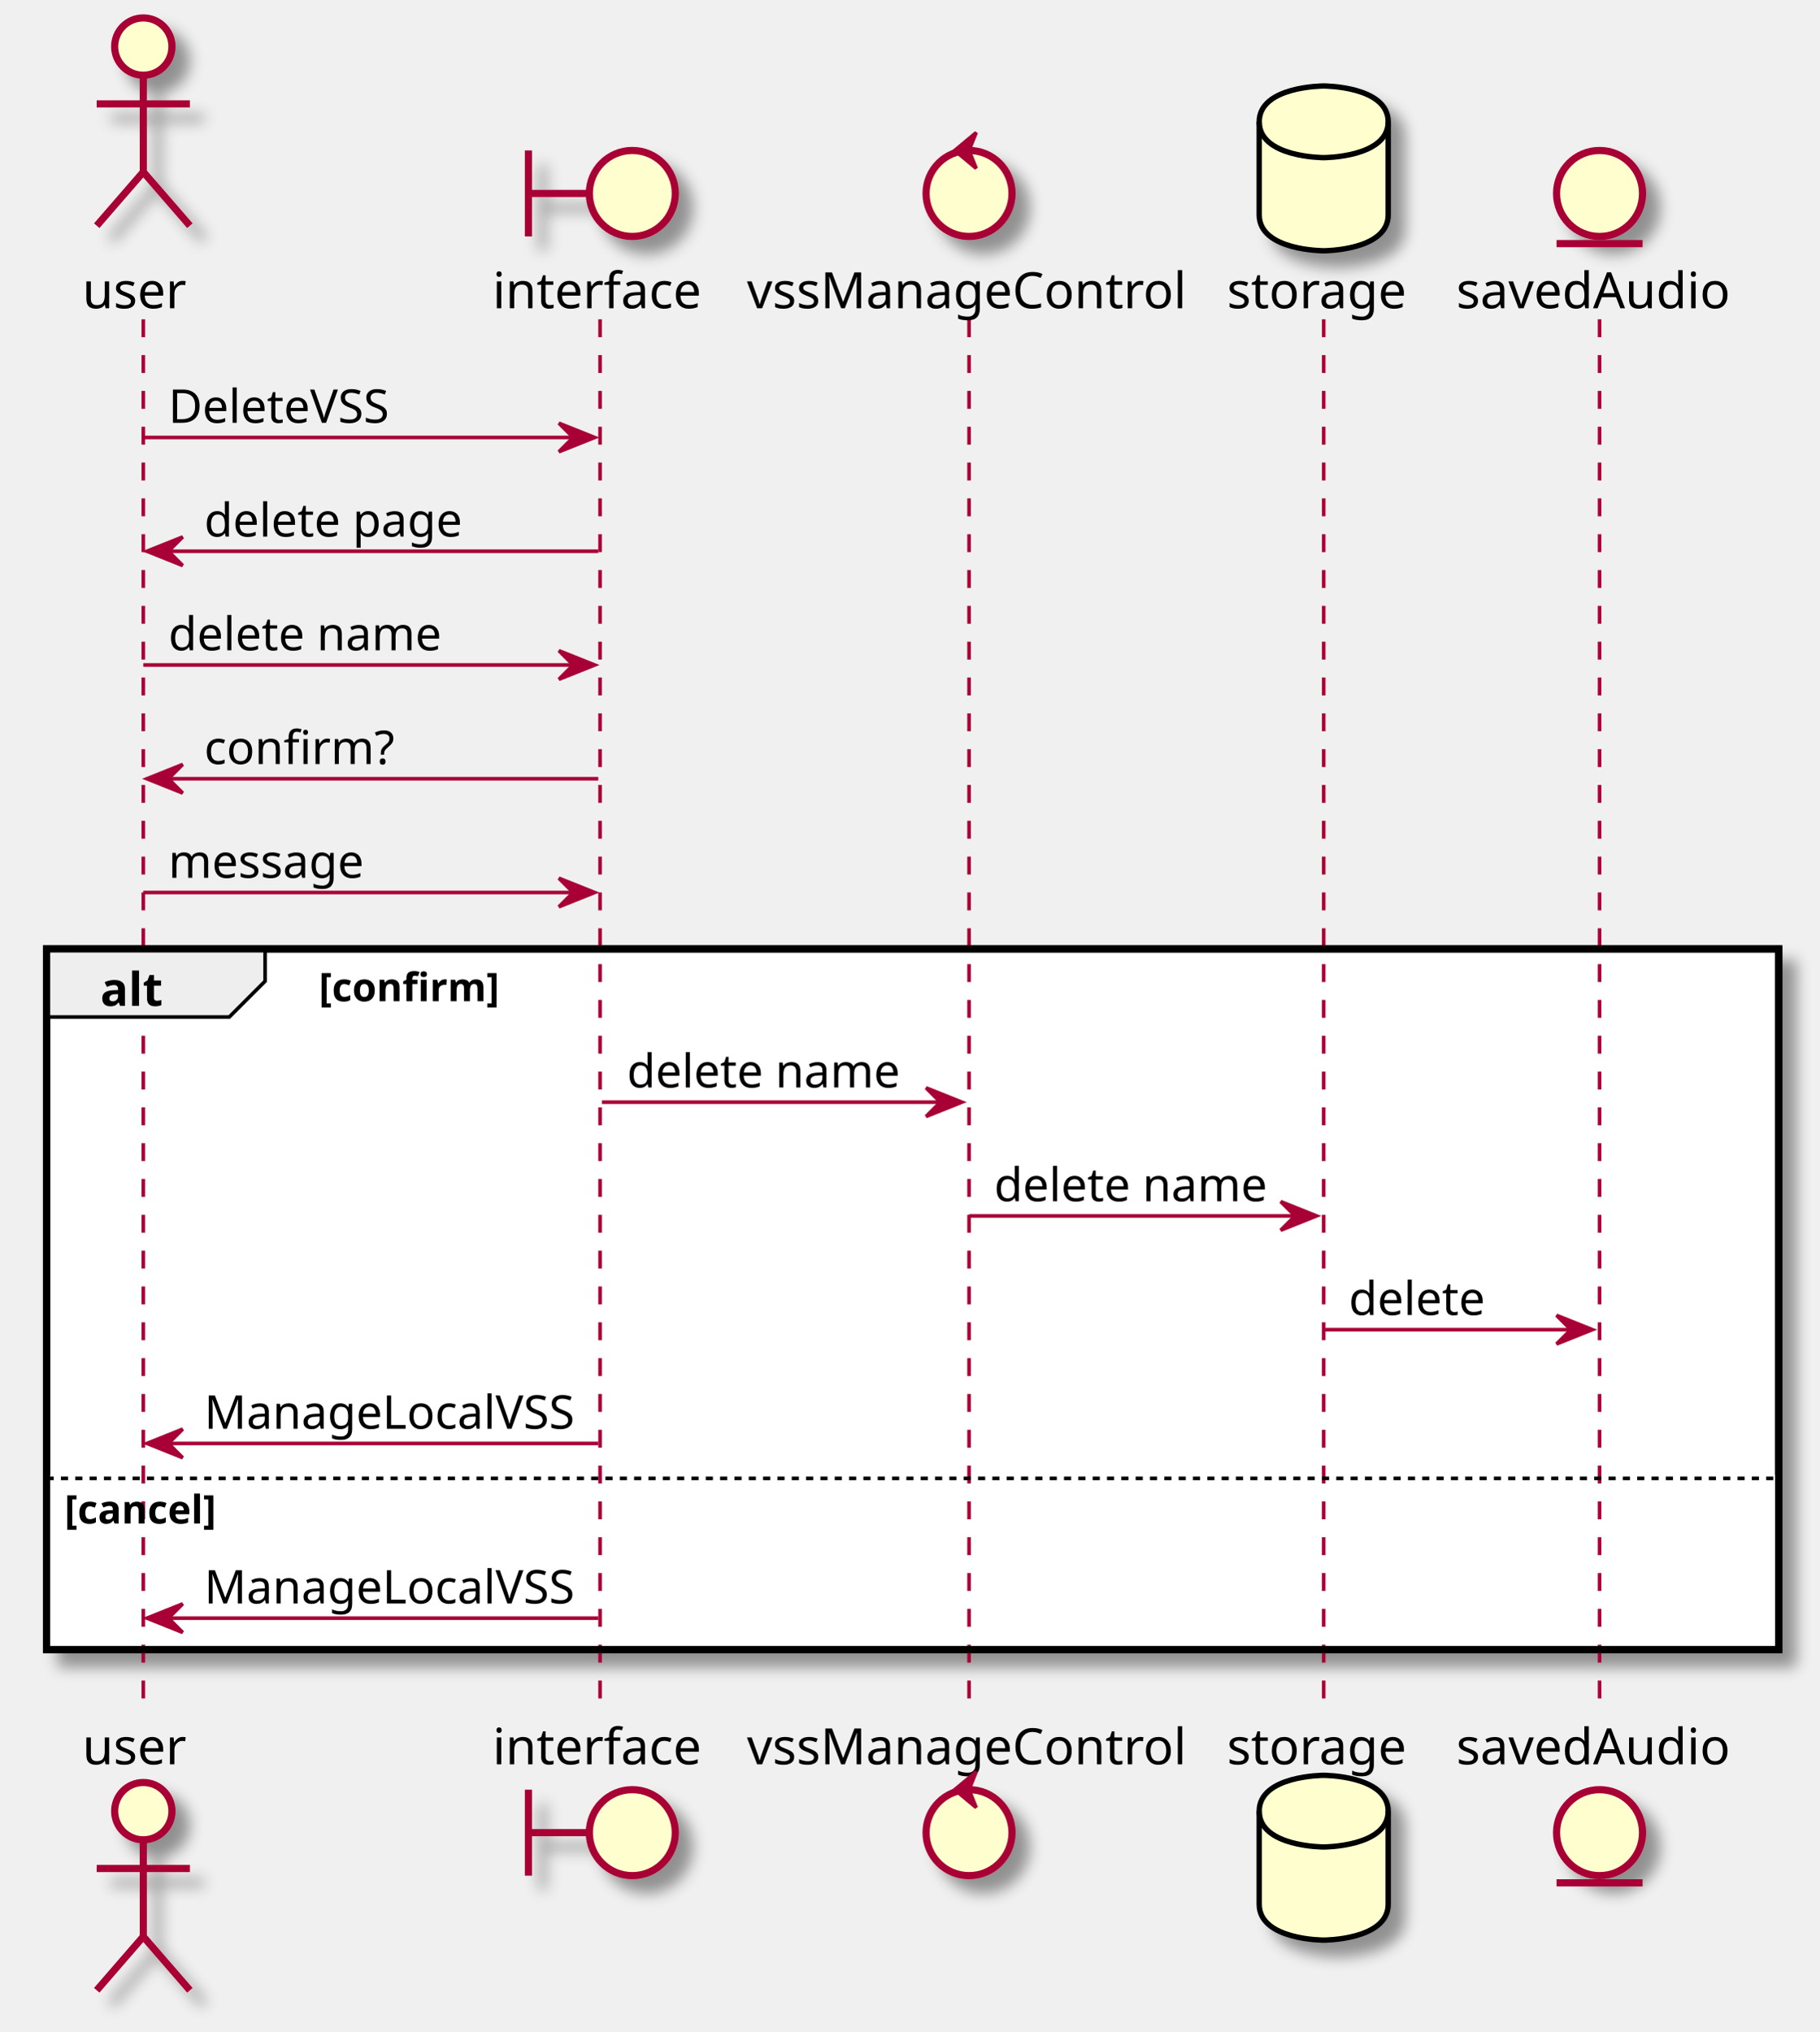
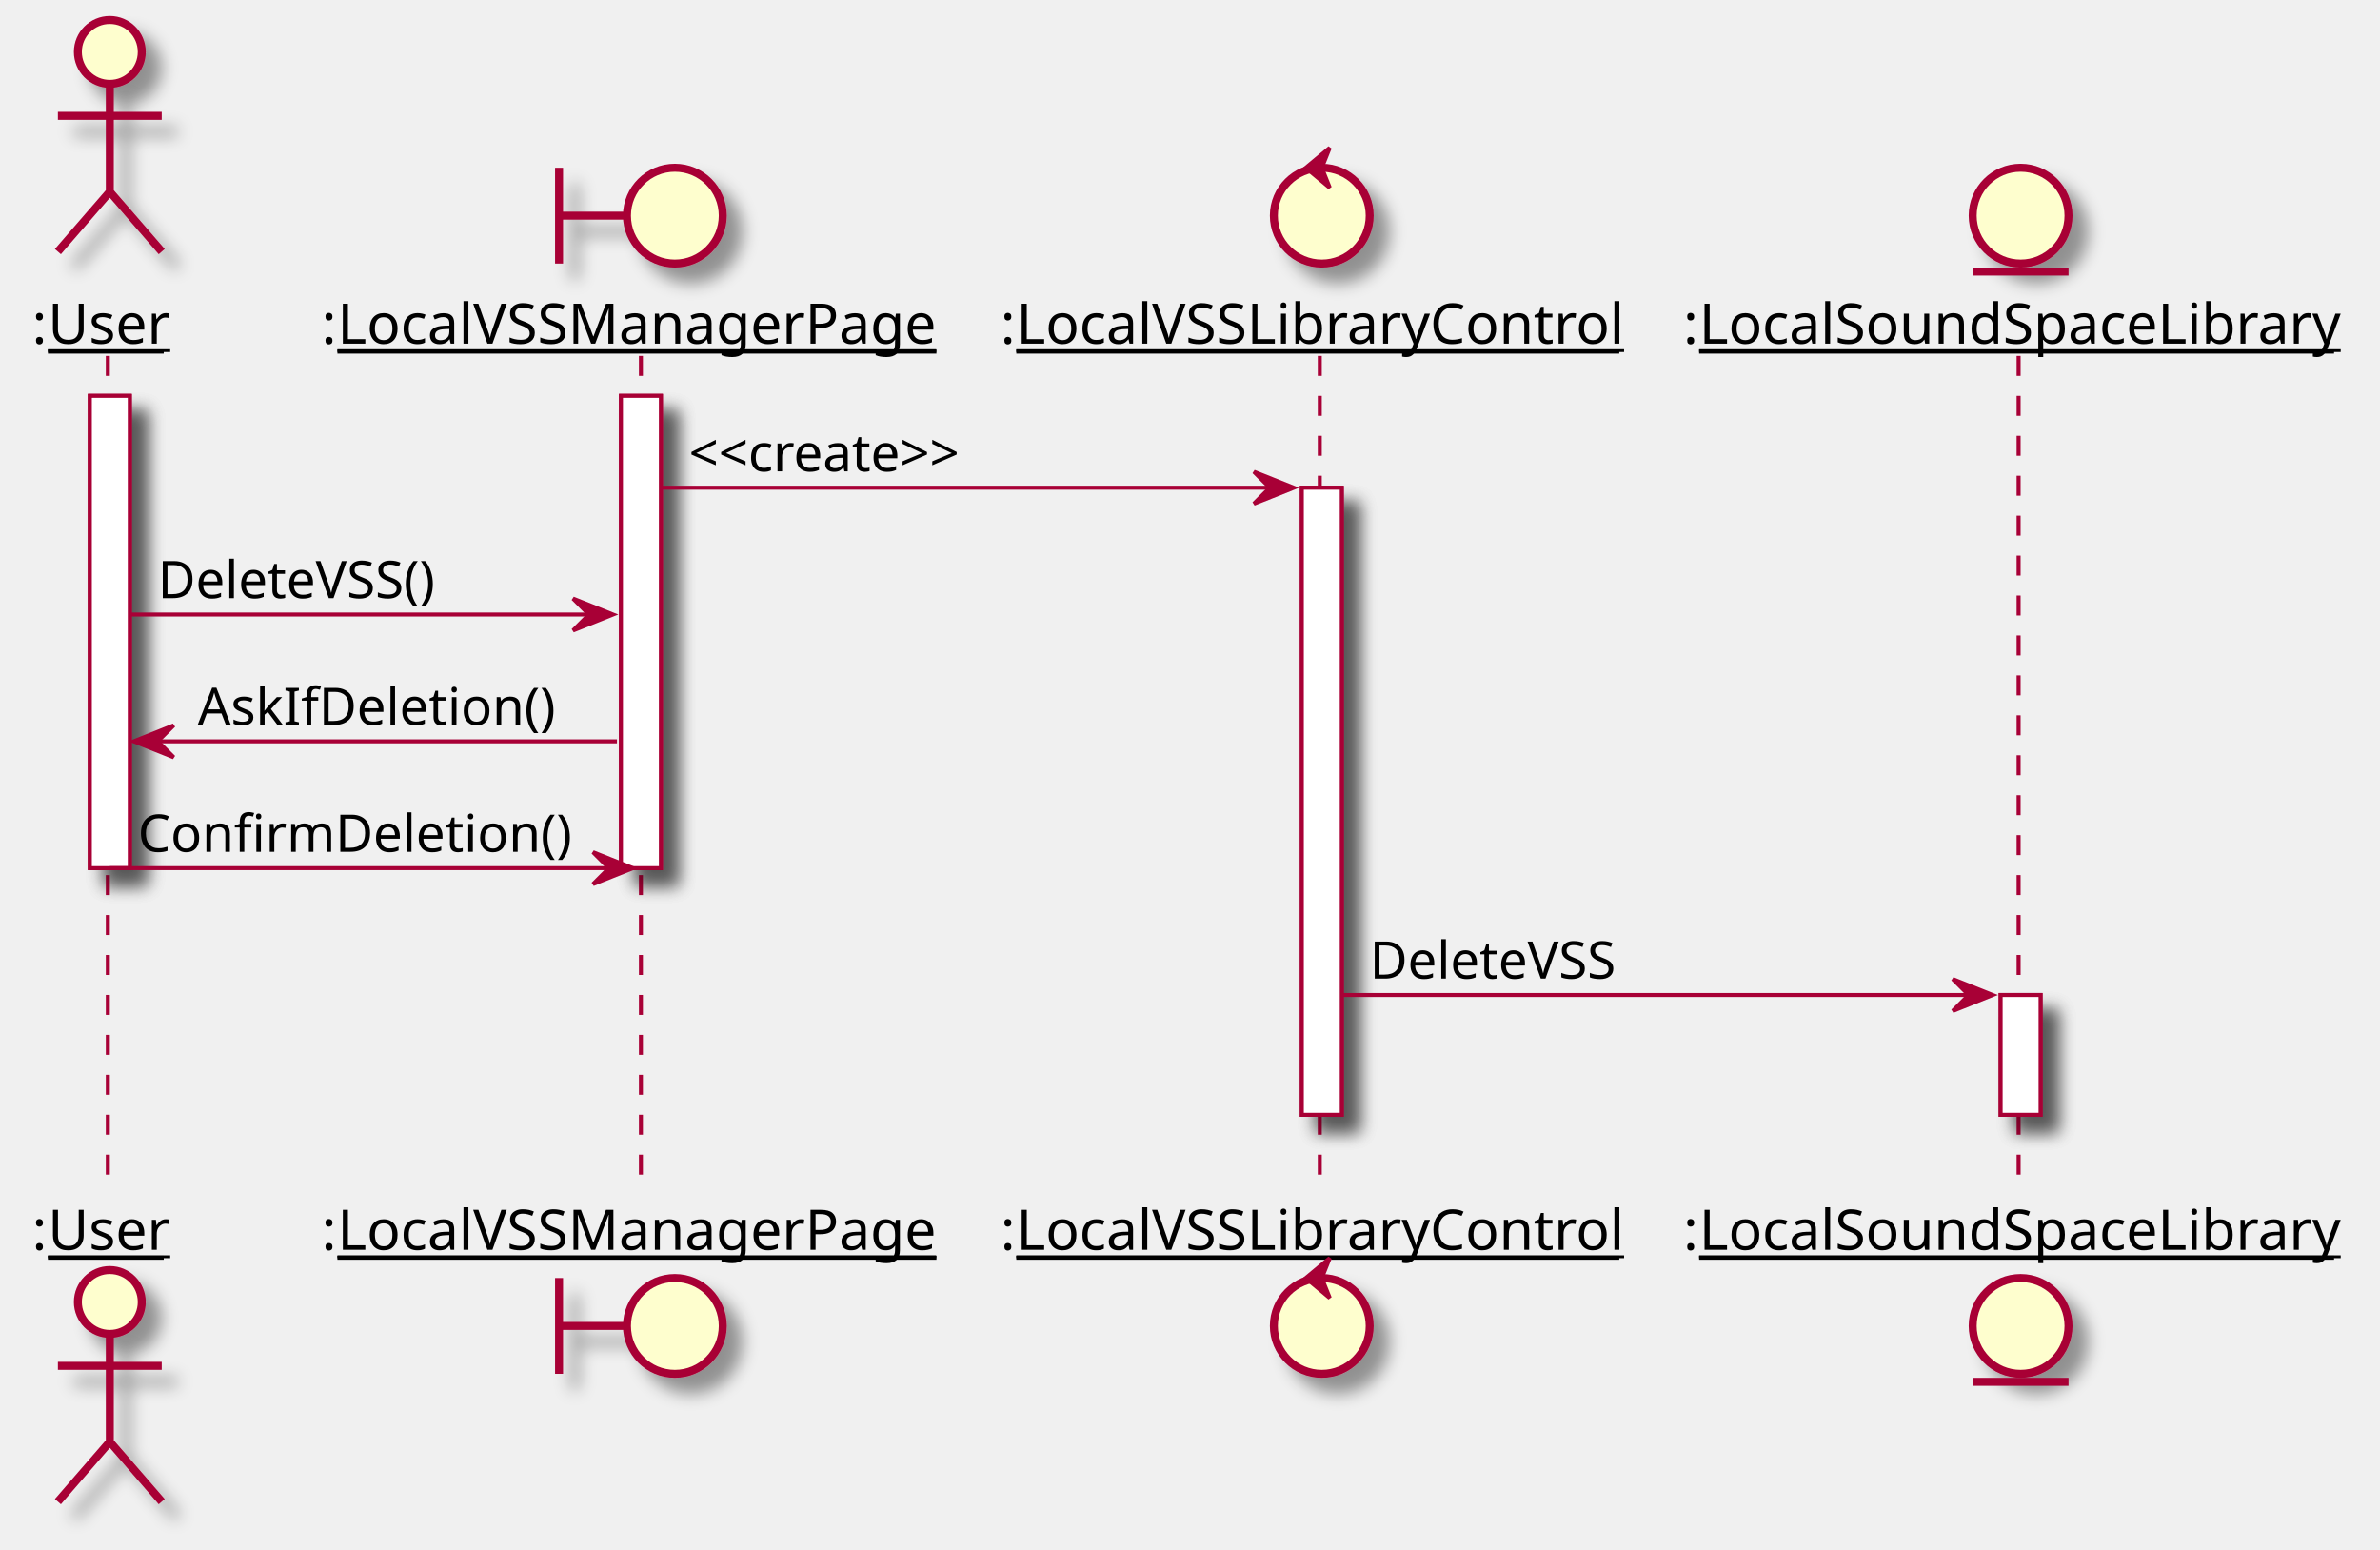
- <svg xmlns="http://www.w3.org/2000/svg" contentScriptType="application/ecmascript" contentStyleType="text/css" height="567px" preserveAspectRatio="none" style="width:508px;height:567px;" version="1.1" viewBox="0 0 508 567" width="508px" zoomAndPan="magnify">
+ <svg xmlns="http://www.w3.org/2000/svg" contentScriptType="application/ecmascript" contentStyleType="text/css" height="388px" preserveAspectRatio="none" style="width:596px;height:388px;" version="1.1" viewBox="0 0 596 388" width="596px" zoomAndPan="magnify">
  <defs>
-     <filter height="300%" id="fuf2prs2n50mq" width="300%" x="-1" y="-1">
+     <filter height="300%" id="f1ng4z47bpimxv" width="300%" x="-1" y="-1">
      <feGaussianBlur result="blurOut" stdDeviation="2.0" />
      <feColorMatrix in="blurOut" result="blurOut2" type="matrix" values="0 0 0 0 0 0 0 0 0 0 0 0 0 0 0 0 0 0 .4 0" />
      <feOffset dx="4.0" dy="4.0" in="blurOut2" result="blurOut3" />
      <feBlend in="SourceGraphic" in2="blurOut3" mode="normal" />
    </filter>
  </defs>
  <g>
-     <rect fill="#FFFFFF" filter="url(#fuf2prs2n50mq)" height="195.572" style="stroke: #000000; stroke-width: 2.0;" width="483.5" x="13" y="264.892" />
-     <rect fill="#FFFFFF" height="48.777" style="stroke: none; stroke-width: 1.0;" width="483.5" x="13" y="411.687" />
-     <line style="stroke: #A80036; stroke-width: 1.0; stroke-dasharray: 5.0,5.0;" x1="40" x2="40" y1="89.12" y2="477.464" />
-     <line style="stroke: #A80036; stroke-width: 1.0; stroke-dasharray: 5.0,5.0;" x1="167.5" x2="167.5" y1="89.12" y2="477.464" />
-     <line style="stroke: #A80036; stroke-width: 1.0; stroke-dasharray: 5.0,5.0;" x1="270.5" x2="270.5" y1="89.12" y2="477.464" />
-     <line style="stroke: #A80036; stroke-width: 1.0; stroke-dasharray: 5.0,5.0;" x1="369.5" x2="369.5" y1="89.12" y2="477.464" />
-     <line style="stroke: #A80036; stroke-width: 1.0; stroke-dasharray: 5.0,5.0;" x1="446.5" x2="446.5" y1="89.12" y2="477.464" />
-     <text fill="#000000" font-family="sans-serif" font-size="14" lengthAdjust="spacingAndGlyphs" textLength="28" x="23" y="86.044">user</text>
-     <ellipse cx="40" cy="13" fill="#FEFECE" filter="url(#fuf2prs2n50mq)" rx="8" ry="8" style="stroke: #A80036; stroke-width: 2.0;" />
-     <path d="M40,21 L40,48 M27,29 L53,29 M40,48 L27,63 M40,48 L53,63 " fill="none" filter="url(#fuf2prs2n50mq)" style="stroke: #A80036; stroke-width: 2.0;" />
-     <text fill="#000000" font-family="sans-serif" font-size="14" lengthAdjust="spacingAndGlyphs" textLength="28" x="23" y="492.508">user</text>
-     <ellipse cx="40" cy="505.584" fill="#FEFECE" filter="url(#fuf2prs2n50mq)" rx="8" ry="8" style="stroke: #A80036; stroke-width: 2.0;" />
-     <path d="M40,513.585 L40,540.585 M27,521.585 L53,521.585 M40,540.585 L27,555.585 M40,540.585 L53,555.585 " fill="none" filter="url(#fuf2prs2n50mq)" style="stroke: #A80036; stroke-width: 2.0;" />
-     <text fill="#000000" font-family="sans-serif" font-size="14" lengthAdjust="spacingAndGlyphs" textLength="55" x="137.5" y="86.044">interface</text>
-     <path d="M147.5,42 L147.5,66 M147.5,54 L164.5,54 " fill="none" filter="url(#fuf2prs2n50mq)" style="stroke: #A80036; stroke-width: 2.0;" />
-     <ellipse cx="176.5" cy="54" fill="#FEFECE" filter="url(#fuf2prs2n50mq)" rx="12" ry="12" style="stroke: #A80036; stroke-width: 2.0;" />
-     <text fill="#000000" font-family="sans-serif" font-size="14" lengthAdjust="spacingAndGlyphs" textLength="55" x="137.5" y="492.508">interface</text>
-     <path d="M147.5,499.584 L147.5,523.585 M147.5,511.584 L164.5,511.584 " fill="none" filter="url(#fuf2prs2n50mq)" style="stroke: #A80036; stroke-width: 2.0;" />
-     <ellipse cx="176.5" cy="511.584" fill="#FEFECE" filter="url(#fuf2prs2n50mq)" rx="12" ry="12" style="stroke: #A80036; stroke-width: 2.0;" />
-     <text fill="#000000" font-family="sans-serif" font-size="14" lengthAdjust="spacingAndGlyphs" textLength="118" x="208.5" y="86.044">vssManageControl</text>
-     <ellipse cx="270.5" cy="54" fill="#FEFECE" filter="url(#fuf2prs2n50mq)" rx="12" ry="12" style="stroke: #A80036; stroke-width: 2.0;" />
-     <polygon fill="#A80036" points="266.5,42,272.5,37,270.5,42,272.5,47,266.5,42" style="stroke: #A80036; stroke-width: 1.0;" />
-     <text fill="#000000" font-family="sans-serif" font-size="14" lengthAdjust="spacingAndGlyphs" textLength="118" x="208.5" y="492.508">vssManageControl</text>
-     <ellipse cx="270.5" cy="511.584" fill="#FEFECE" filter="url(#fuf2prs2n50mq)" rx="12" ry="12" style="stroke: #A80036; stroke-width: 2.0;" />
-     <polygon fill="#A80036" points="266.5,499.584,272.5,494.584,270.5,499.584,272.5,504.584,266.5,499.584" style="stroke: #A80036; stroke-width: 1.0;" />
-     <text fill="#000000" font-family="sans-serif" font-size="14" lengthAdjust="spacingAndGlyphs" textLength="48" x="342.5" y="86.044">storage</text>
-     <path d="M351.5,34 C351.5,24 369.5,24 369.5,24 C369.5,24 387.5,24 387.5,34 L387.5,60 C387.5,70 369.5,70 369.5,70 C369.5,70 351.5,70 351.5,60 L351.5,34 " fill="#FEFECE" filter="url(#fuf2prs2n50mq)" style="stroke: #000000; stroke-width: 1.5;" />
-     <path d="M351.5,34 C351.5,44 369.5,44 369.5,44 C369.5,44 387.5,44 387.5,34 " fill="none" style="stroke: #000000; stroke-width: 1.5;" />
-     <text fill="#000000" font-family="sans-serif" font-size="14" lengthAdjust="spacingAndGlyphs" textLength="48" x="342.5" y="492.508">storage</text>
-     <path d="M351.5,505.584 C351.5,495.584 369.5,495.584 369.5,495.584 C369.5,495.584 387.5,495.584 387.5,505.584 L387.5,531.585 C387.5,541.585 369.5,541.585 369.5,541.585 C369.5,541.585 351.5,541.585 351.5,531.585 L351.5,505.584 " fill="#FEFECE" filter="url(#fuf2prs2n50mq)" style="stroke: #000000; stroke-width: 1.5;" />
-     <path d="M351.5,505.584 C351.5,515.585 369.5,515.585 369.5,515.585 C369.5,515.585 387.5,515.585 387.5,505.584 " fill="none" style="stroke: #000000; stroke-width: 1.5;" />
-     <text fill="#000000" font-family="sans-serif" font-size="14" lengthAdjust="spacingAndGlyphs" textLength="74" x="406.5" y="86.044">savedAudio</text>
-     <ellipse cx="446.5" cy="54" fill="#FEFECE" filter="url(#fuf2prs2n50mq)" rx="12" ry="12" style="stroke: #A80036; stroke-width: 2.0;" />
-     <line style="stroke: #A80036; stroke-width: 2.0;" x1="434.5" x2="458.5" y1="68" y2="68" />
-     <text fill="#000000" font-family="sans-serif" font-size="14" lengthAdjust="spacingAndGlyphs" textLength="74" x="406.5" y="492.508">savedAudio</text>
-     <ellipse cx="446.5" cy="511.584" fill="#FEFECE" filter="url(#fuf2prs2n50mq)" rx="12" ry="12" style="stroke: #A80036; stroke-width: 2.0;" />
-     <line style="stroke: #A80036; stroke-width: 2.0;" x1="434.5" x2="458.5" y1="525.585" y2="525.585" />
-     <polygon fill="#A80036" points="156,118.12,166,122.12,156,126.12,160,122.12" style="stroke: #A80036; stroke-width: 1.0;" />
-     <line style="stroke: #A80036; stroke-width: 1.0;" x1="40" x2="162" y1="122.12" y2="122.12" />
-     <text fill="#000000" font-family="sans-serif" font-size="13" lengthAdjust="spacingAndGlyphs" textLength="64" x="47" y="118.018">DeleteVSS</text>
-     <polygon fill="#A80036" points="51,149.875,41,153.875,51,157.875,47,153.875" style="stroke: #A80036; stroke-width: 1.0;" />
-     <line style="stroke: #A80036; stroke-width: 1.0;" x1="45" x2="167" y1="153.875" y2="153.875" />
-     <text fill="#000000" font-family="sans-serif" font-size="13" lengthAdjust="spacingAndGlyphs" textLength="67" x="57" y="149.773">delete page</text>
-     <polygon fill="#A80036" points="156,181.629,166,185.629,156,189.629,160,185.629" style="stroke: #A80036; stroke-width: 1.0;" />
-     <line style="stroke: #A80036; stroke-width: 1.0;" x1="40" x2="162" y1="185.629" y2="185.629" />
-     <text fill="#000000" font-family="sans-serif" font-size="13" lengthAdjust="spacingAndGlyphs" textLength="71" x="47" y="181.527">delete name</text>
-     <polygon fill="#A80036" points="51,213.383,41,217.383,51,221.383,47,217.383" style="stroke: #A80036; stroke-width: 1.0;" />
-     <line style="stroke: #A80036; stroke-width: 1.0;" x1="45" x2="167" y1="217.383" y2="217.383" />
-     <text fill="#000000" font-family="sans-serif" font-size="13" lengthAdjust="spacingAndGlyphs" textLength="49" x="57" y="213.281">confirm?</text>
-     <polygon fill="#A80036" points="156,245.138,166,249.138,156,253.138,160,249.138" style="stroke: #A80036; stroke-width: 1.0;" />
-     <line style="stroke: #A80036; stroke-width: 1.0;" x1="40" x2="162" y1="249.138" y2="249.138" />
-     <text fill="#000000" font-family="sans-serif" font-size="13" lengthAdjust="spacingAndGlyphs" textLength="53" x="47" y="245.036">message</text>
-     <path d="M13,264.892 L74,264.892 L74,273.892 L64,283.892 L13,283.892 L13,264.892 " fill="#EEEEEE" style="stroke: #000000; stroke-width: 1.0;" />
-     <rect fill="none" height="195.572" style="stroke: #000000; stroke-width: 2.0;" width="483.5" x="13" y="264.892" />
-     <text fill="#000000" font-family="sans-serif" font-size="13" font-weight="bold" lengthAdjust="spacingAndGlyphs" textLength="16" x="28" y="280.79">alt</text>
-     <text fill="#000000" font-family="sans-serif" font-size="11" font-weight="bold" lengthAdjust="spacingAndGlyphs" textLength="51" x="89" y="279.498">[confirm]</text>
-     <polygon fill="#A80036" points="258.5,303.669,268.5,307.669,258.5,311.669,262.5,307.669" style="stroke: #A80036; stroke-width: 1.0;" />
-     <line style="stroke: #A80036; stroke-width: 1.0;" x1="168" x2="264.5" y1="307.669" y2="307.669" />
-     <text fill="#000000" font-family="sans-serif" font-size="13" lengthAdjust="spacingAndGlyphs" textLength="71" x="175" y="303.567">delete name</text>
-     <polygon fill="#A80036" points="357.5,335.424,367.5,339.424,357.5,343.424,361.5,339.424" style="stroke: #A80036; stroke-width: 1.0;" />
-     <line style="stroke: #A80036; stroke-width: 1.0;" x1="270.5" x2="363.5" y1="339.424" y2="339.424" />
-     <text fill="#000000" font-family="sans-serif" font-size="13" lengthAdjust="spacingAndGlyphs" textLength="71" x="277.5" y="335.322">delete name</text>
-     <polygon fill="#A80036" points="434.5,367.178,444.5,371.178,434.5,375.178,438.5,371.178" style="stroke: #A80036; stroke-width: 1.0;" />
-     <line style="stroke: #A80036; stroke-width: 1.0;" x1="369.5" x2="440.5" y1="371.178" y2="371.178" />
-     <text fill="#000000" font-family="sans-serif" font-size="13" lengthAdjust="spacingAndGlyphs" textLength="35" x="376.5" y="367.076">delete</text>
-     <polygon fill="#A80036" points="51,398.933,41,402.933,51,406.933,47,402.933" style="stroke: #A80036; stroke-width: 1.0;" />
-     <line style="stroke: #A80036; stroke-width: 1.0;" x1="45" x2="167" y1="402.933" y2="402.933" />
-     <text fill="#000000" font-family="sans-serif" font-size="13" lengthAdjust="spacingAndGlyphs" textLength="104" x="57" y="398.831">ManageLocalVSS</text>
-     <line style="stroke: #000000; stroke-width: 1.0; stroke-dasharray: 2.0,2.0;" x1="13" x2="496.5" y1="412.687" y2="412.687" />
-     <text fill="#000000" font-family="sans-serif" font-size="11" font-weight="bold" lengthAdjust="spacingAndGlyphs" textLength="43" x="18" y="425.293">[cancel]</text>
-     <polygon fill="#A80036" points="51,447.71,41,451.71,51,455.71,47,451.71" style="stroke: #A80036; stroke-width: 1.0;" />
-     <line style="stroke: #A80036; stroke-width: 1.0;" x1="45" x2="167" y1="451.71" y2="451.71" />
-     <text fill="#000000" font-family="sans-serif" font-size="13" lengthAdjust="spacingAndGlyphs" textLength="104" x="57" y="447.608">ManageLocalVSS</text>
+     <rect fill="#FFFFFF" filter="url(#f1ng4z47bpimxv)" height="118.263" style="stroke: #A80036; stroke-width: 1.0;" width="10" x="22.5" y="99.12" />
+     <rect fill="#FFFFFF" filter="url(#f1ng4z47bpimxv)" height="118.263" style="stroke: #A80036; stroke-width: 1.0;" width="10" x="155.5" y="99.12" />
+     <rect fill="#FFFFFF" filter="url(#f1ng4z47bpimxv)" height="157.018" style="stroke: #A80036; stroke-width: 1.0;" width="10" x="326" y="122.12" />
+     <rect fill="#FFFFFF" filter="url(#f1ng4z47bpimxv)" height="30" style="stroke: #A80036; stroke-width: 1.0;" width="10" x="501" y="249.138" />
+     <line style="stroke: #A80036; stroke-width: 1.0; stroke-dasharray: 5.0,5.0;" x1="27" x2="27" y1="89.12" y2="297.892" />
+     <line style="stroke: #A80036; stroke-width: 1.0; stroke-dasharray: 5.0,5.0;" x1="160.5" x2="160.5" y1="89.12" y2="297.892" />
+     <line style="stroke: #A80036; stroke-width: 1.0; stroke-dasharray: 5.0,5.0;" x1="330.5" x2="330.5" y1="89.12" y2="297.892" />
+     <line style="stroke: #A80036; stroke-width: 1.0; stroke-dasharray: 5.0,5.0;" x1="505.5" x2="505.5" y1="89.12" y2="297.892" />
+     <text fill="#000000" font-family="sans-serif" font-size="14" lengthAdjust="spacingAndGlyphs" textLength="4" x="8" y="86.044">:</text>
+     <text fill="#000000" font-family="sans-serif" font-size="14" lengthAdjust="spacingAndGlyphs" text-decoration="underline" textLength="29" x="12" y="86.044">User</text>
+     <line style="stroke: #000000; stroke-width: 1.0;" x1="12" x2="41" y1="88.044" y2="88.044" />
+     <ellipse cx="27.5" cy="13" fill="#FEFECE" filter="url(#f1ng4z47bpimxv)" rx="8" ry="8" style="stroke: #A80036; stroke-width: 2.0;" />
+     <path d="M27.5,21 L27.5,48 M14.5,29 L40.5,29 M27.5,48 L14.5,63 M27.5,48 L40.5,63 " fill="none" filter="url(#f1ng4z47bpimxv)" style="stroke: #A80036; stroke-width: 2.0;" />
+     <text fill="#000000" font-family="sans-serif" font-size="14" lengthAdjust="spacingAndGlyphs" textLength="4" x="8" y="312.936">:</text>
+     <text fill="#000000" font-family="sans-serif" font-size="14" lengthAdjust="spacingAndGlyphs" text-decoration="underline" textLength="29" x="12" y="312.936">User</text>
+     <line style="stroke: #000000; stroke-width: 1.0;" x1="12" x2="41" y1="314.936" y2="314.936" />
+     <ellipse cx="27.5" cy="326.012" fill="#FEFECE" filter="url(#f1ng4z47bpimxv)" rx="8" ry="8" style="stroke: #A80036; stroke-width: 2.0;" />
+     <path d="M27.5,334.012 L27.5,361.012 M14.5,342.012 L40.5,342.012 M27.5,361.012 L14.5,376.012 M27.5,361.012 L40.5,376.012 " fill="none" filter="url(#f1ng4z47bpimxv)" style="stroke: #A80036; stroke-width: 2.0;" />
+     <text fill="#000000" font-family="sans-serif" font-size="14" lengthAdjust="spacingAndGlyphs" textLength="4" x="80.5" y="86.044">:</text>
+     <text fill="#000000" font-family="sans-serif" font-size="14" lengthAdjust="spacingAndGlyphs" text-decoration="underline" textLength="150" x="84.5" y="86.044">LocalVSSManagerPage</text>
+     <line style="stroke: #000000; stroke-width: 1.0;" x1="84.5" x2="234.5" y1="88.044" y2="88.044" />
+     <path d="M140,42 L140,66 M140,54 L157,54 " fill="none" filter="url(#f1ng4z47bpimxv)" style="stroke: #A80036; stroke-width: 2.0;" />
+     <ellipse cx="169" cy="54" fill="#FEFECE" filter="url(#f1ng4z47bpimxv)" rx="12" ry="12" style="stroke: #A80036; stroke-width: 2.0;" />
+     <text fill="#000000" font-family="sans-serif" font-size="14" lengthAdjust="spacingAndGlyphs" textLength="4" x="80.5" y="312.936">:</text>
+     <text fill="#000000" font-family="sans-serif" font-size="14" lengthAdjust="spacingAndGlyphs" text-decoration="underline" textLength="150" x="84.5" y="312.936">LocalVSSManagerPage</text>
+     <line style="stroke: #000000; stroke-width: 1.0;" x1="84.5" x2="234.5" y1="314.936" y2="314.936" />
+     <path d="M140,320.012 L140,344.012 M140,332.012 L157,332.012 " fill="none" filter="url(#f1ng4z47bpimxv)" style="stroke: #A80036; stroke-width: 2.0;" />
+     <ellipse cx="169" cy="332.012" fill="#FEFECE" filter="url(#f1ng4z47bpimxv)" rx="12" ry="12" style="stroke: #A80036; stroke-width: 2.0;" />
+     <text fill="#000000" font-family="sans-serif" font-size="14" lengthAdjust="spacingAndGlyphs" textLength="4" x="250.5" y="86.044">:</text>
+     <text fill="#000000" font-family="sans-serif" font-size="14" lengthAdjust="spacingAndGlyphs" text-decoration="underline" textLength="151" x="254.5" y="86.044">LocalVSSLibraryControl</text>
+     <line style="stroke: #000000; stroke-width: 1.0;" x1="254.5" x2="405.5" y1="88.044" y2="88.044" />
+     <ellipse cx="331" cy="54" fill="#FEFECE" filter="url(#f1ng4z47bpimxv)" rx="12" ry="12" style="stroke: #A80036; stroke-width: 2.0;" />
+     <polygon fill="#A80036" points="327,42,333,37,331,42,333,47,327,42" style="stroke: #A80036; stroke-width: 1.0;" />
+     <text fill="#000000" font-family="sans-serif" font-size="14" lengthAdjust="spacingAndGlyphs" textLength="4" x="250.5" y="312.936">:</text>
+     <text fill="#000000" font-family="sans-serif" font-size="14" lengthAdjust="spacingAndGlyphs" text-decoration="underline" textLength="151" x="254.5" y="312.936">LocalVSSLibraryControl</text>
+     <line style="stroke: #000000; stroke-width: 1.0;" x1="254.5" x2="405.5" y1="314.936" y2="314.936" />
+     <ellipse cx="331" cy="332.012" fill="#FEFECE" filter="url(#f1ng4z47bpimxv)" rx="12" ry="12" style="stroke: #A80036; stroke-width: 2.0;" />
+     <polygon fill="#A80036" points="327,320.012,333,315.012,331,320.012,333,325.012,327,320.012" style="stroke: #A80036; stroke-width: 1.0;" />
+     <text fill="#000000" font-family="sans-serif" font-size="14" lengthAdjust="spacingAndGlyphs" textLength="4" x="421.5" y="86.044">:</text>
+     <text fill="#000000" font-family="sans-serif" font-size="14" lengthAdjust="spacingAndGlyphs" text-decoration="underline" textLength="159" x="425.5" y="86.044">LocalSoundSpaceLibrary</text>
+     <line style="stroke: #000000; stroke-width: 1.0;" x1="425.5" x2="584.5" y1="88.044" y2="88.044" />
+     <ellipse cx="506" cy="54" fill="#FEFECE" filter="url(#f1ng4z47bpimxv)" rx="12" ry="12" style="stroke: #A80036; stroke-width: 2.0;" />
+     <line style="stroke: #A80036; stroke-width: 2.0;" x1="494" x2="518" y1="68" y2="68" />
+     <text fill="#000000" font-family="sans-serif" font-size="14" lengthAdjust="spacingAndGlyphs" textLength="4" x="421.5" y="312.936">:</text>
+     <text fill="#000000" font-family="sans-serif" font-size="14" lengthAdjust="spacingAndGlyphs" text-decoration="underline" textLength="159" x="425.5" y="312.936">LocalSoundSpaceLibrary</text>
+     <line style="stroke: #000000; stroke-width: 1.0;" x1="425.5" x2="584.5" y1="314.936" y2="314.936" />
+     <ellipse cx="506" cy="332.012" fill="#FEFECE" filter="url(#f1ng4z47bpimxv)" rx="12" ry="12" style="stroke: #A80036; stroke-width: 2.0;" />
+     <line style="stroke: #A80036; stroke-width: 2.0;" x1="494" x2="518" y1="346.012" y2="346.012" />
+     <rect fill="#FFFFFF" filter="url(#f1ng4z47bpimxv)" height="118.263" style="stroke: #A80036; stroke-width: 1.0;" width="10" x="22.5" y="99.12" />
+     <rect fill="#FFFFFF" filter="url(#f1ng4z47bpimxv)" height="118.263" style="stroke: #A80036; stroke-width: 1.0;" width="10" x="155.5" y="99.12" />
+     <rect fill="#FFFFFF" filter="url(#f1ng4z47bpimxv)" height="157.018" style="stroke: #A80036; stroke-width: 1.0;" width="10" x="326" y="122.12" />
+     <rect fill="#FFFFFF" filter="url(#f1ng4z47bpimxv)" height="30" style="stroke: #A80036; stroke-width: 1.0;" width="10" x="501" y="249.138" />
+     <polygon fill="#A80036" points="314,118.12,324,122.12,314,126.12,318,122.12" style="stroke: #A80036; stroke-width: 1.0;" />
+     <line style="stroke: #A80036; stroke-width: 1.0;" x1="165.5" x2="320" y1="122.12" y2="122.12" />
+     <text fill="#000000" font-family="sans-serif" font-size="13" lengthAdjust="spacingAndGlyphs" textLength="68" x="172.5" y="118.018">&lt;&lt;create&gt;&gt;</text>
+     <polygon fill="#A80036" points="143.5,149.875,153.5,153.875,143.5,157.875,147.5,153.875" style="stroke: #A80036; stroke-width: 1.0;" />
+     <line style="stroke: #A80036; stroke-width: 1.0;" x1="32.5" x2="149.5" y1="153.875" y2="153.875" />
+     <text fill="#000000" font-family="sans-serif" font-size="13" lengthAdjust="spacingAndGlyphs" textLength="72" x="39.5" y="149.773">DeleteVSS()</text>
+     <polygon fill="#A80036" points="43.5,181.629,33.5,185.629,43.5,189.629,39.5,185.629" style="stroke: #A80036; stroke-width: 1.0;" />
+     <line style="stroke: #A80036; stroke-width: 1.0;" x1="37.5" x2="154.5" y1="185.629" y2="185.629" />
+     <text fill="#000000" font-family="sans-serif" font-size="13" lengthAdjust="spacingAndGlyphs" textLength="84" x="49.5" y="181.527">AskIfDeletion()</text>
+     <polygon fill="#A80036" points="148.5,213.383,158.5,217.383,148.5,221.383,152.5,217.383" style="stroke: #A80036; stroke-width: 1.0;" />
+     <line style="stroke: #A80036; stroke-width: 1.0;" x1="27.5" x2="154.5" y1="217.383" y2="217.383" />
+     <text fill="#000000" font-family="sans-serif" font-size="13" lengthAdjust="spacingAndGlyphs" textLength="99" x="34.5" y="213.281">ConfirmDeletion()</text>
+     <polygon fill="#A80036" points="489,245.138,499,249.138,489,253.138,493,249.138" style="stroke: #A80036; stroke-width: 1.0;" />
+     <line style="stroke: #A80036; stroke-width: 1.0;" x1="336" x2="495" y1="249.138" y2="249.138" />
+     <text fill="#000000" font-family="sans-serif" font-size="13" lengthAdjust="spacingAndGlyphs" textLength="64" x="343" y="245.036">DeleteVSS</text>
  </g>
</svg>
